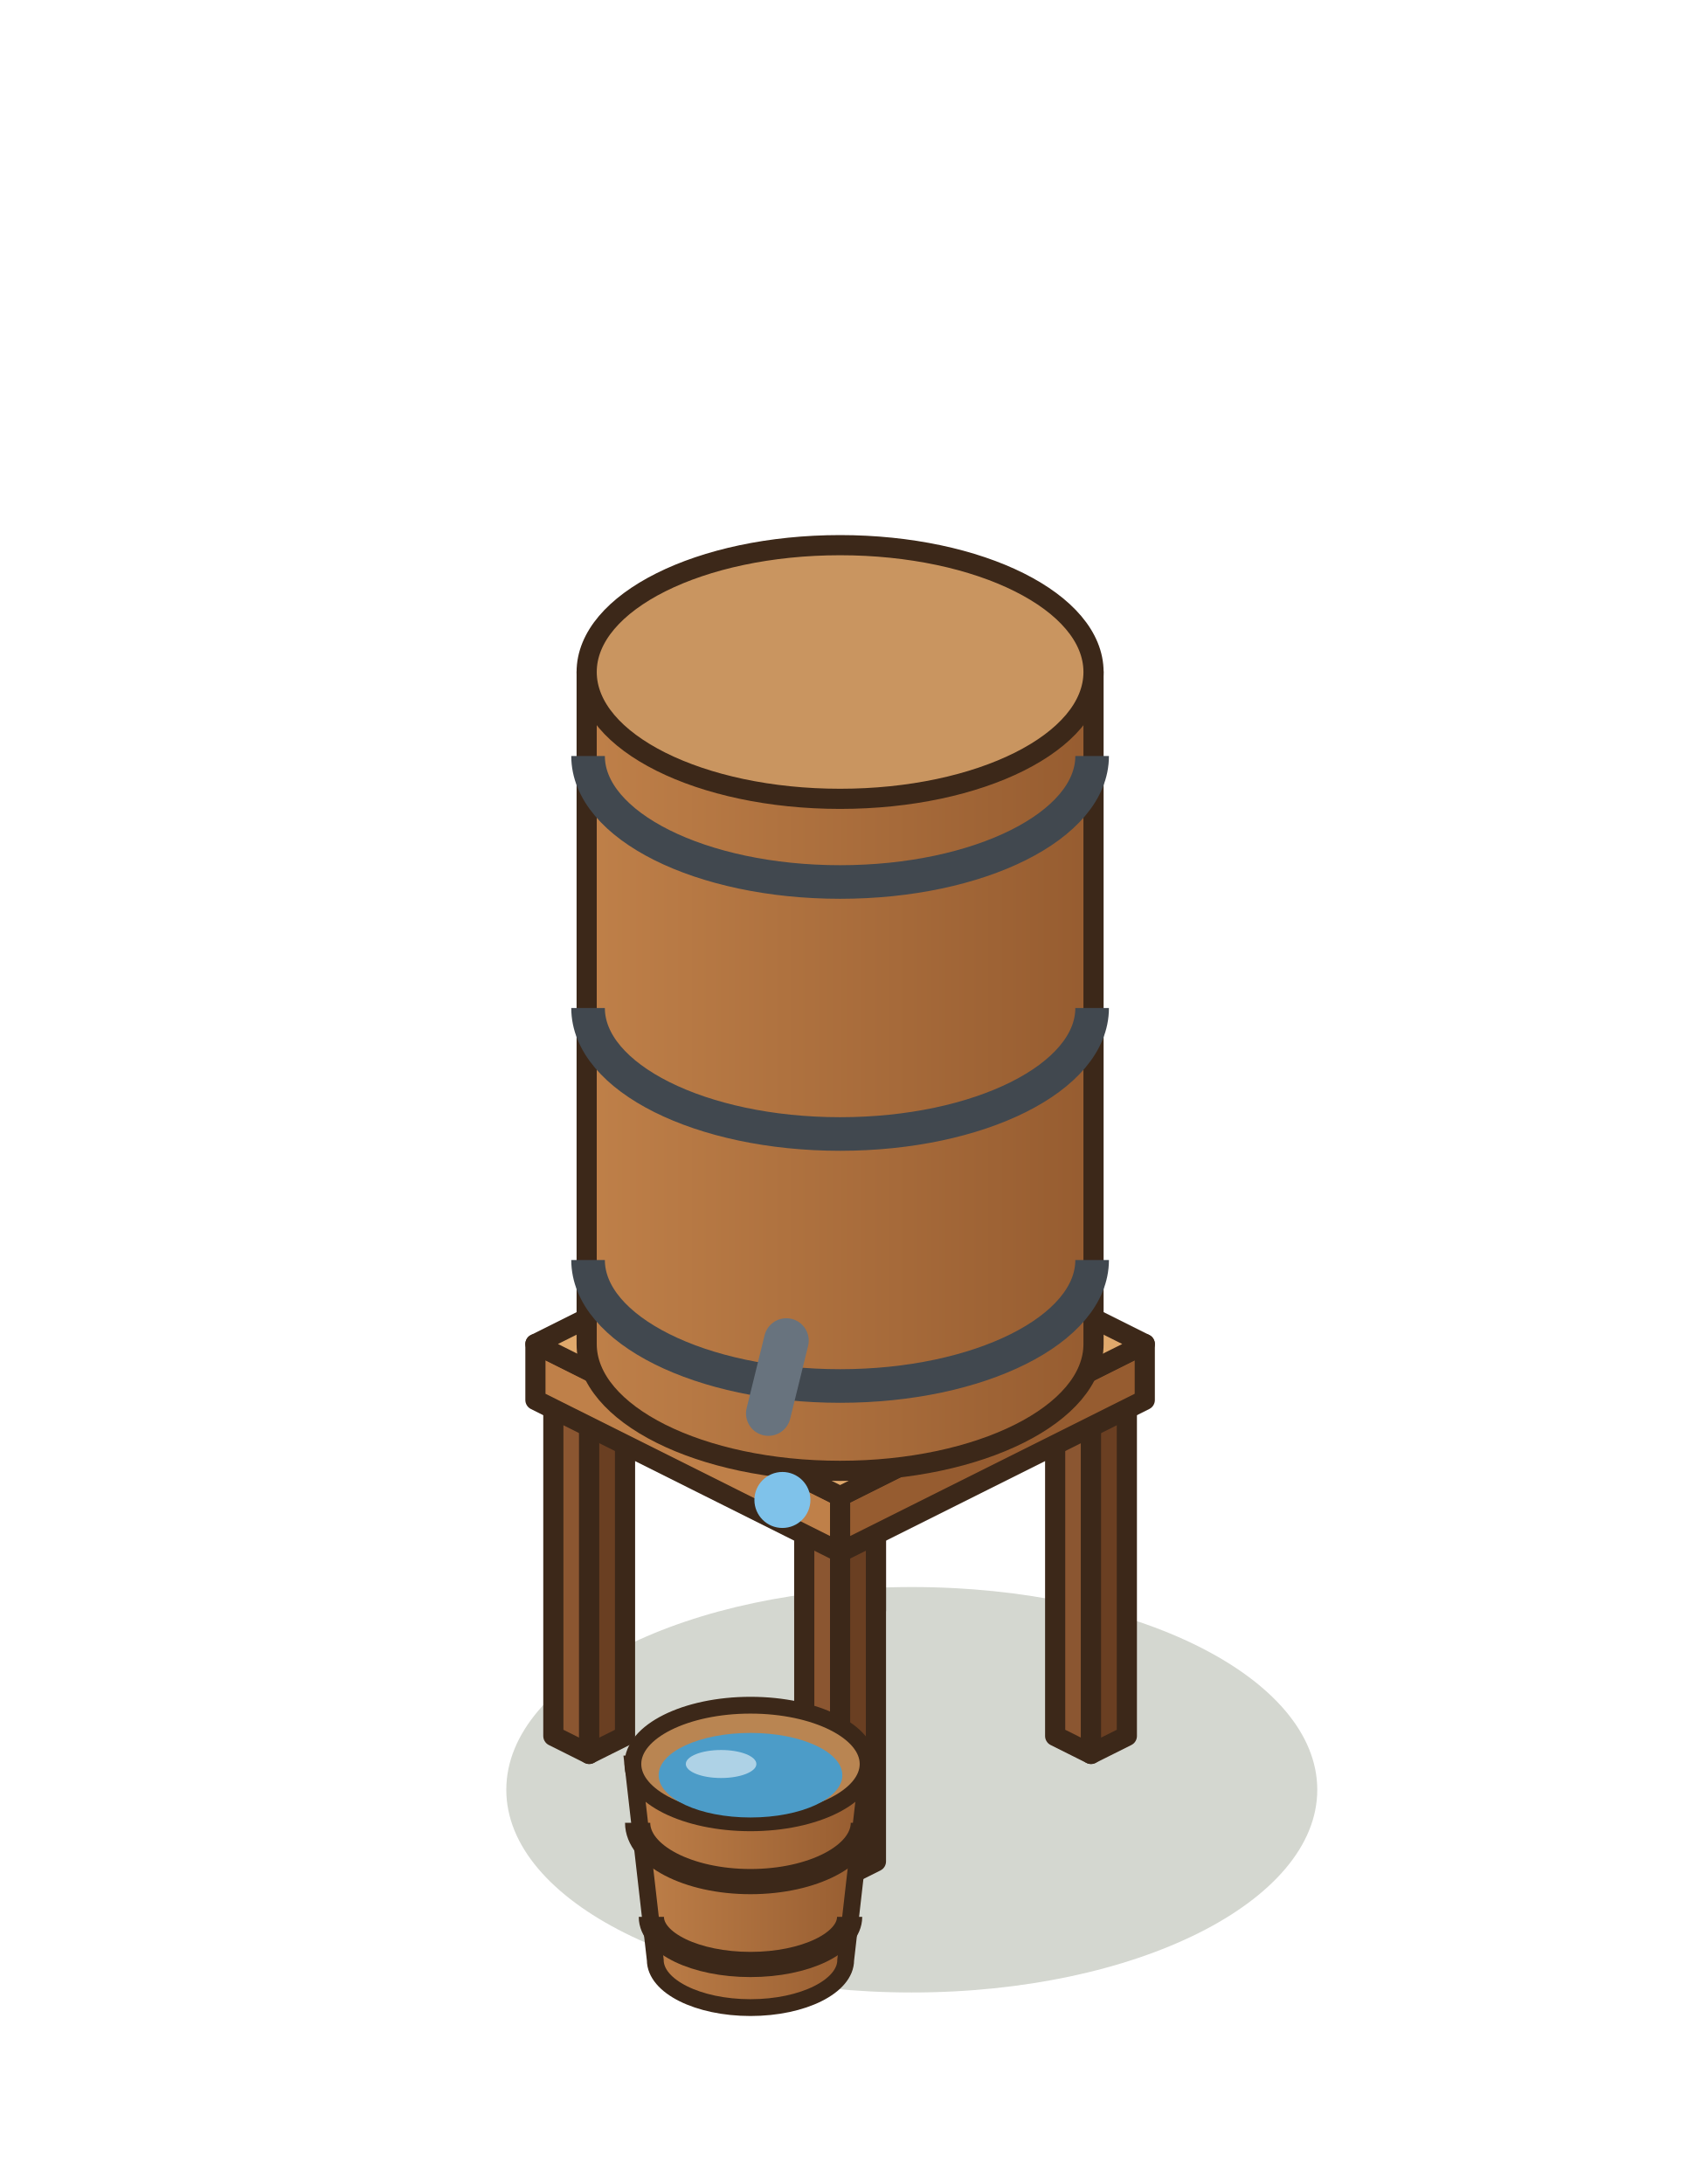
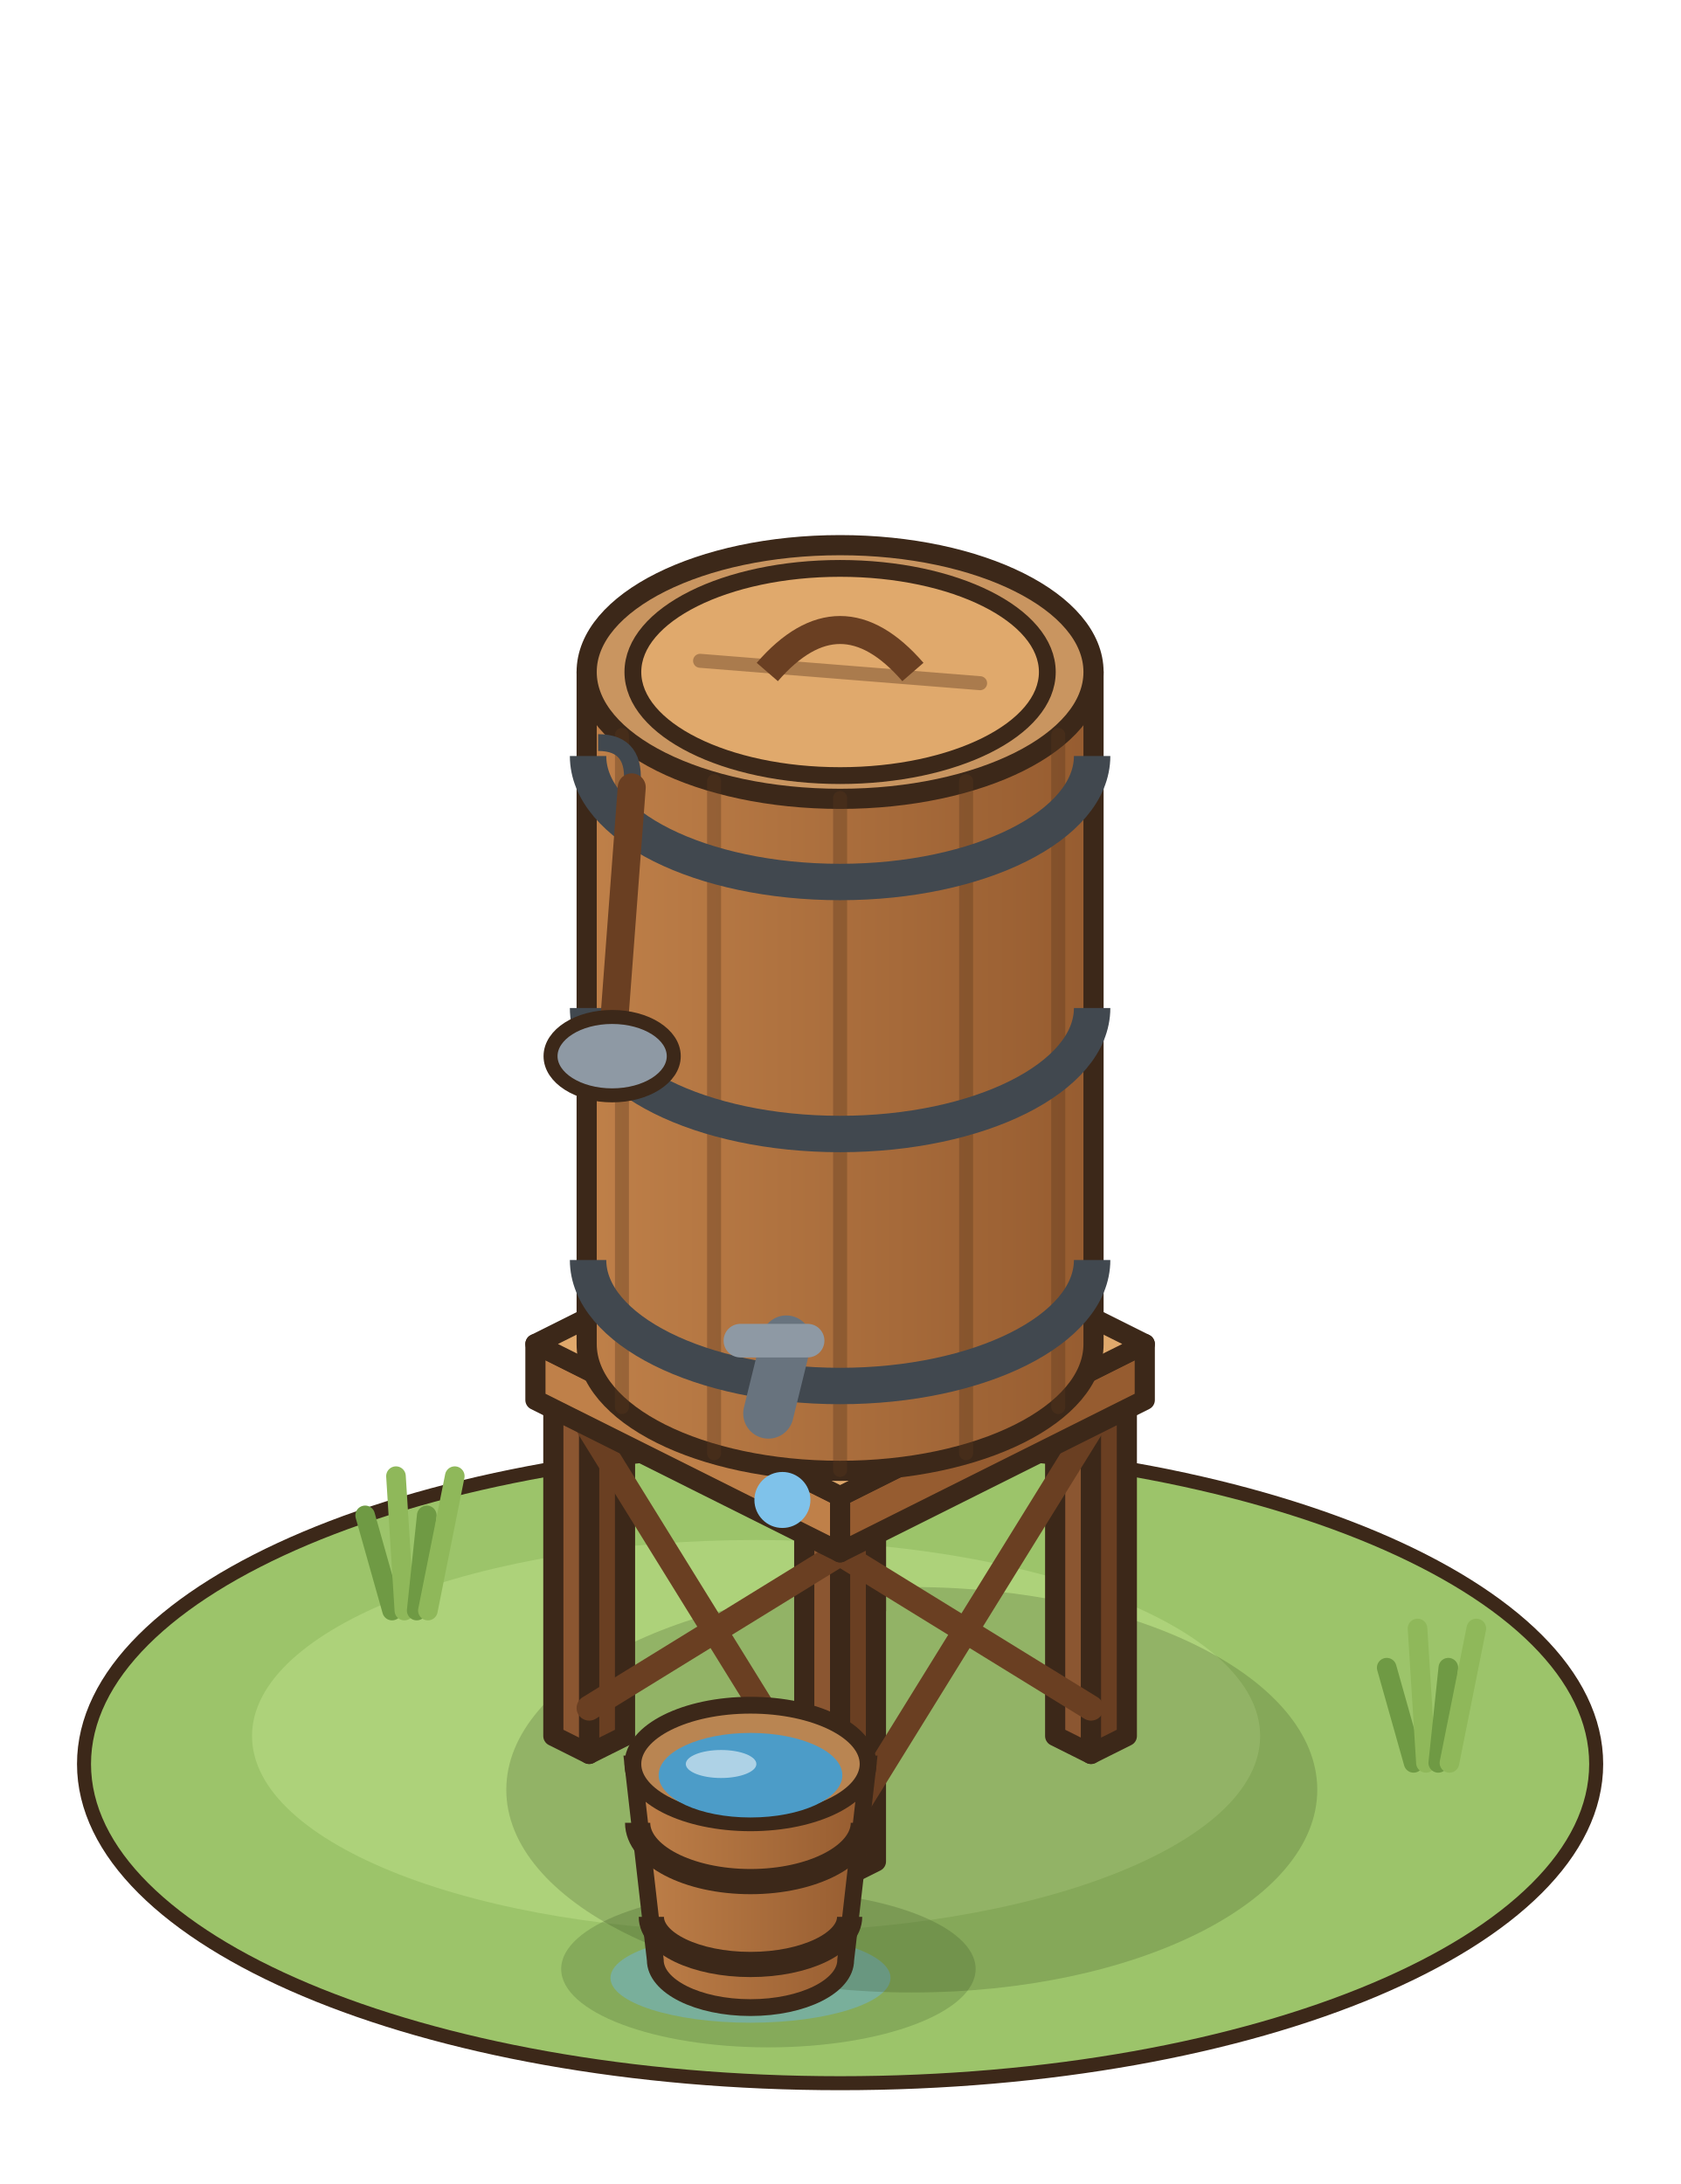
<svg xmlns="http://www.w3.org/2000/svg" width="75" height="97.5" viewBox="-37.5 -77.5 75 97.5">
  <g transform="scale(1.25)">
+     <ellipse cx="0" cy="1" rx="27" ry="11.4" fill="#9CC46A" stroke="#3C2819" stroke-width="0.5" />
+     <ellipse cx="-3" cy="0" rx="18" ry="7" fill="#ADD27A" />
+     <ellipse cx="-2.56" cy="8.32" rx="7.4" ry="2.8" fill="rgba(90,120,60,.35)" />
+     <ellipse cx="-3.2" cy="8.64" rx="5" ry="1.6" fill="rgba(110,180,220,.5)" />
+     <line x1="-16" y1="-4.48" x2="-16.96" y2="-7.88" stroke="#6F9A44" stroke-width="0.7" stroke-linecap="round" />
+     <line x1="-15.56" y1="-4.48" x2="-15.86" y2="-9.28" stroke="#8FB85A" stroke-width="0.7" stroke-linecap="round" />
+     <line x1="-15.12" y1="-4.48" x2="-14.76" y2="-7.88" stroke="#6F9A44" stroke-width="0.7" stroke-linecap="round" />
+     <line x1="-14.72" y1="-4.48" x2="-13.76" y2="-9.28" stroke="#8FB85A" stroke-width="0.7" stroke-linecap="round" />
+     <line x1="20.48" y1="0.96" x2="19.52" y2="-2.44" stroke="#6F9A44" stroke-width="0.7" stroke-linecap="round" />
+     <line x1="20.92" y1="0.96" x2="20.62" y2="-3.84" stroke="#8FB85A" stroke-width="0.7" stroke-linecap="round" />
+     <line x1="21.36" y1="0.96" x2="21.72" y2="-2.44" stroke="#6F9A44" stroke-width="0.7" stroke-linecap="round" />
+     <line x1="21.76" y1="0.96" x2="22.72" y2="-3.84" stroke="#8FB85A" stroke-width="0.7" stroke-linecap="round" />
    <ellipse cx="2.56" cy="1.92" rx="14.48" ry="7.24" fill="rgba(40,55,20,0.2)" />
    <polygon points="-1.28,-4.48 0,-3.84 0,-15.84 -1.28,-16.48" fill="#8B5631" stroke="#3C2819" stroke-width="0.72" stroke-linejoin="round" />
    <polygon points="1.28,-4.48 0,-3.84 0,-15.84 1.28,-16.48" fill="#6A3F22" stroke="#3C2819" stroke-width="0.72" stroke-linejoin="round" />
    <polygon points="0,-17.12 1.28,-16.48 0,-15.84 -1.28,-16.48" fill="#A9703F" stroke="#3C2819" stroke-width="0.72" stroke-linejoin="round" />
    <polygon points="7.68,0 8.96,0.64 8.96,-11.36 7.68,-12" fill="#8B5631" stroke="#3C2819" stroke-width="0.72" stroke-linejoin="round" />
    <polygon points="10.24,0 8.96,0.64 8.96,-11.36 10.24,-12" fill="#6A3F22" stroke="#3C2819" stroke-width="0.72" stroke-linejoin="round" />
    <polygon points="8.96,-12.64 10.24,-12 8.96,-11.36 7.68,-12" fill="#A9703F" stroke="#3C2819" stroke-width="0.72" stroke-linejoin="round" />
    <polygon points="-10.24,0 -8.96,0.64 -8.96,-11.36 -10.24,-12" fill="#8B5631" stroke="#3C2819" stroke-width="0.72" stroke-linejoin="round" />
    <polygon points="-7.68,0 -8.96,0.64 -8.96,-11.36 -7.68,-12" fill="#6A3F22" stroke="#3C2819" stroke-width="0.72" stroke-linejoin="round" />
    <polygon points="-8.96,-12.64 -7.68,-12 -8.96,-11.36 -10.24,-12" fill="#A9703F" stroke="#3C2819" stroke-width="0.72" stroke-linejoin="round" />
    <polygon points="-1.28,4.48 0,5.12 0,-6.88 -1.28,-7.52" fill="#8B5631" stroke="#3C2819" stroke-width="0.72" stroke-linejoin="round" />
    <polygon points="1.28,4.48 0,5.12 0,-6.88 1.28,-7.52" fill="#6A3F22" stroke="#3C2819" stroke-width="0.72" stroke-linejoin="round" />
    <polygon points="0,-8.16 1.28,-7.52 0,-6.88 -1.28,-7.52" fill="#A9703F" stroke="#3C2819" stroke-width="0.72" stroke-linejoin="round" />
+     <line x1="-8.96" y1="-1" x2="0" y2="-6.52" stroke="#6A3F22" stroke-width="0.9" stroke-linecap="round" />
+     <line x1="0" y1="3.48" x2="-8.96" y2="-11" stroke="#6A3F22" stroke-width="0.9" stroke-linecap="round" />
+     <line x1="0" y1="3.48" x2="8.96" y2="-11" stroke="#6A3F22" stroke-width="0.9" stroke-linecap="round" />
+     <line x1="8.96" y1="-1" x2="0" y2="-6.52" stroke="#6A3F22" stroke-width="0.9" stroke-linecap="round" />
    <polygon points="-10.88,-12 0,-6.56 0,-8.56 -10.88,-14" fill="#BF8049" stroke="#3C2819" stroke-width="0.72" stroke-linejoin="round" />
    <polygon points="10.88,-12 0,-6.56 0,-8.56 10.88,-14" fill="#965C30" stroke="#3C2819" stroke-width="0.72" stroke-linejoin="round" />
    <polygon points="0,-19.44 10.88,-14 0,-8.56 -10.88,-14" fill="#E0A96C" stroke="#3C2819" stroke-width="0.72" stroke-linejoin="round" />
    <defs>
      <linearGradient id="citerne-0-tonneau" x1="0" x2="1">
        <stop offset="0" stop-color="#BF8049" />
        <stop offset="1" stop-color="#965C30" />
      </linearGradient>
    </defs>
    <path d="M-9.05,-38 L-9.05,-14 A9.05,4.53 0 0 0 9.05,-14 L9.05,-38 Z" fill="url(#citerne-0-tonneau)" stroke="#3C2819" stroke-width="0.72" stroke-linejoin="round" />
    <ellipse cx="0" cy="-38" rx="9.05" ry="4.53" fill="#C99560" stroke="#3C2819" stroke-width="0.72" stroke-linejoin="round" />
-     <path d="M-9,-17 A9,4.5 0 0 0 9,-17" stroke="#41484F" stroke-width="1.2" fill="none" />
-     <path d="M-9,-26 A9,4.5 0 0 0 9,-26" stroke="#41484F" stroke-width="1.2" fill="none" />
-     <path d="M-9,-35 A9,4.5 0 0 0 9,-35" stroke="#41484F" stroke-width="1.2" fill="none" />
-     <line x1="-1.92" y1="-14.12" x2="-2.56" y2="-11.52" stroke="#68737E" stroke-width="1.6" stroke-linecap="round" />
+     <line x1="7.79" y1="-11.75" x2="7.79" y2="-35.75" stroke="rgba(90,55,30,.35)" stroke-width="0.5" stroke-linecap="round" />
+     <line x1="4.5" y1="-10.1" x2="4.5" y2="-34.1" stroke="rgba(90,55,30,.35)" stroke-width="0.5" stroke-linecap="round" />
+     <line x1="0" y1="-9.5" x2="0" y2="-33.5" stroke="rgba(90,55,30,.35)" stroke-width="0.5" stroke-linecap="round" />
+     <line x1="-4.5" y1="-10.1" x2="-4.5" y2="-34.1" stroke="rgba(90,55,30,.35)" stroke-width="0.5" stroke-linecap="round" />
+     <line x1="-7.79" y1="-11.75" x2="-7.79" y2="-35.75" stroke="rgba(90,55,30,.35)" stroke-width="0.5" stroke-linecap="round" />
+     <path d="M-9,-17 A9,4.5 0 0 0 9,-17" stroke="#41484F" stroke-width="1.3" fill="none" />
+     <path d="M-9,-26 A9,4.5 0 0 0 9,-26" stroke="#41484F" stroke-width="1.3" fill="none" />
+     <path d="M-9,-35 A9,4.5 0 0 0 9,-35" stroke="#41484F" stroke-width="1.3" fill="none" />
+     <ellipse cx="0" cy="-38" rx="7.4" ry="3.7" fill="#E0A96C" stroke="#3C2819" stroke-width="0.6" />
+     <line x1="-5" y1="-38.4" x2="5" y2="-37.6" stroke="rgba(90,55,30,.4)" stroke-width="0.5" stroke-linecap="round" />
+     <path d="M-2.6,-38 q2.6,-3 5.2,0" stroke="#6A3F22" stroke-width="1" fill="none" />
+     <line x1="-1.92" y1="-14.12" x2="-2.56" y2="-11.52" stroke="#68737E" stroke-width="1.8" stroke-linecap="round" />
+     <line x1="-3.56" y1="-14.12" x2="-1.16" y2="-14.12" stroke="#8E99A4" stroke-width="1.2" stroke-linecap="round" />
+     <path d="M-8.64,-35.48 q1.4,0 1.2,1.6" stroke="#41484F" stroke-width="0.6" fill="none" />
+     <line x1="-7.44" y1="-33.88" x2="-8.04" y2="-25.88" stroke="#6A3F22" stroke-width="1" stroke-linecap="round" />
+     <ellipse cx="-8.14" cy="-24.28" rx="2.2" ry="1.4" fill="#8E99A4" stroke="#3C2819" stroke-width="0.5" />
    <defs>
      <linearGradient id="citerne-0-seau" x1="0" x2="1">
        <stop offset="0" stop-color="#BF8049" />
        <stop offset="1" stop-color="#965C30" />
      </linearGradient>
    </defs>
    <path d="M-7.4,1 L-6.6,8 A3.4,1.7 0 0 0 0.2,8 L1,1 Z" fill="url(#citerne-0-seau)" stroke="#3C2819" stroke-width="0.6" />
    <path d="M-7.23,3.1 A4.03,2.1 0 0 0 0.83,3.1" fill="none" stroke="#3C2819" stroke-width="0.9" />
    <path d="M-6.74,6.46 A3.54,1.7 0 0 0 0.34,6.46" fill="none" stroke="#3C2819" stroke-width="0.9" />
    <ellipse cx="-3.2" cy="1" rx="4.2" ry="2.1" fill="#B98552" stroke="#3C2819" stroke-width="0.6" />
    <ellipse cx="-3.2" cy="1.4" rx="3.28" ry="1.51" fill="#4C9CC8" />
    <ellipse cx="-4.25" cy="1" rx="1.26" ry="0.5" fill="rgba(255,255,255,.55)" />
    <circle cx="-2.06" cy="-8.43" r="1" fill="#7FC2EA" />
  </g>
</svg>
